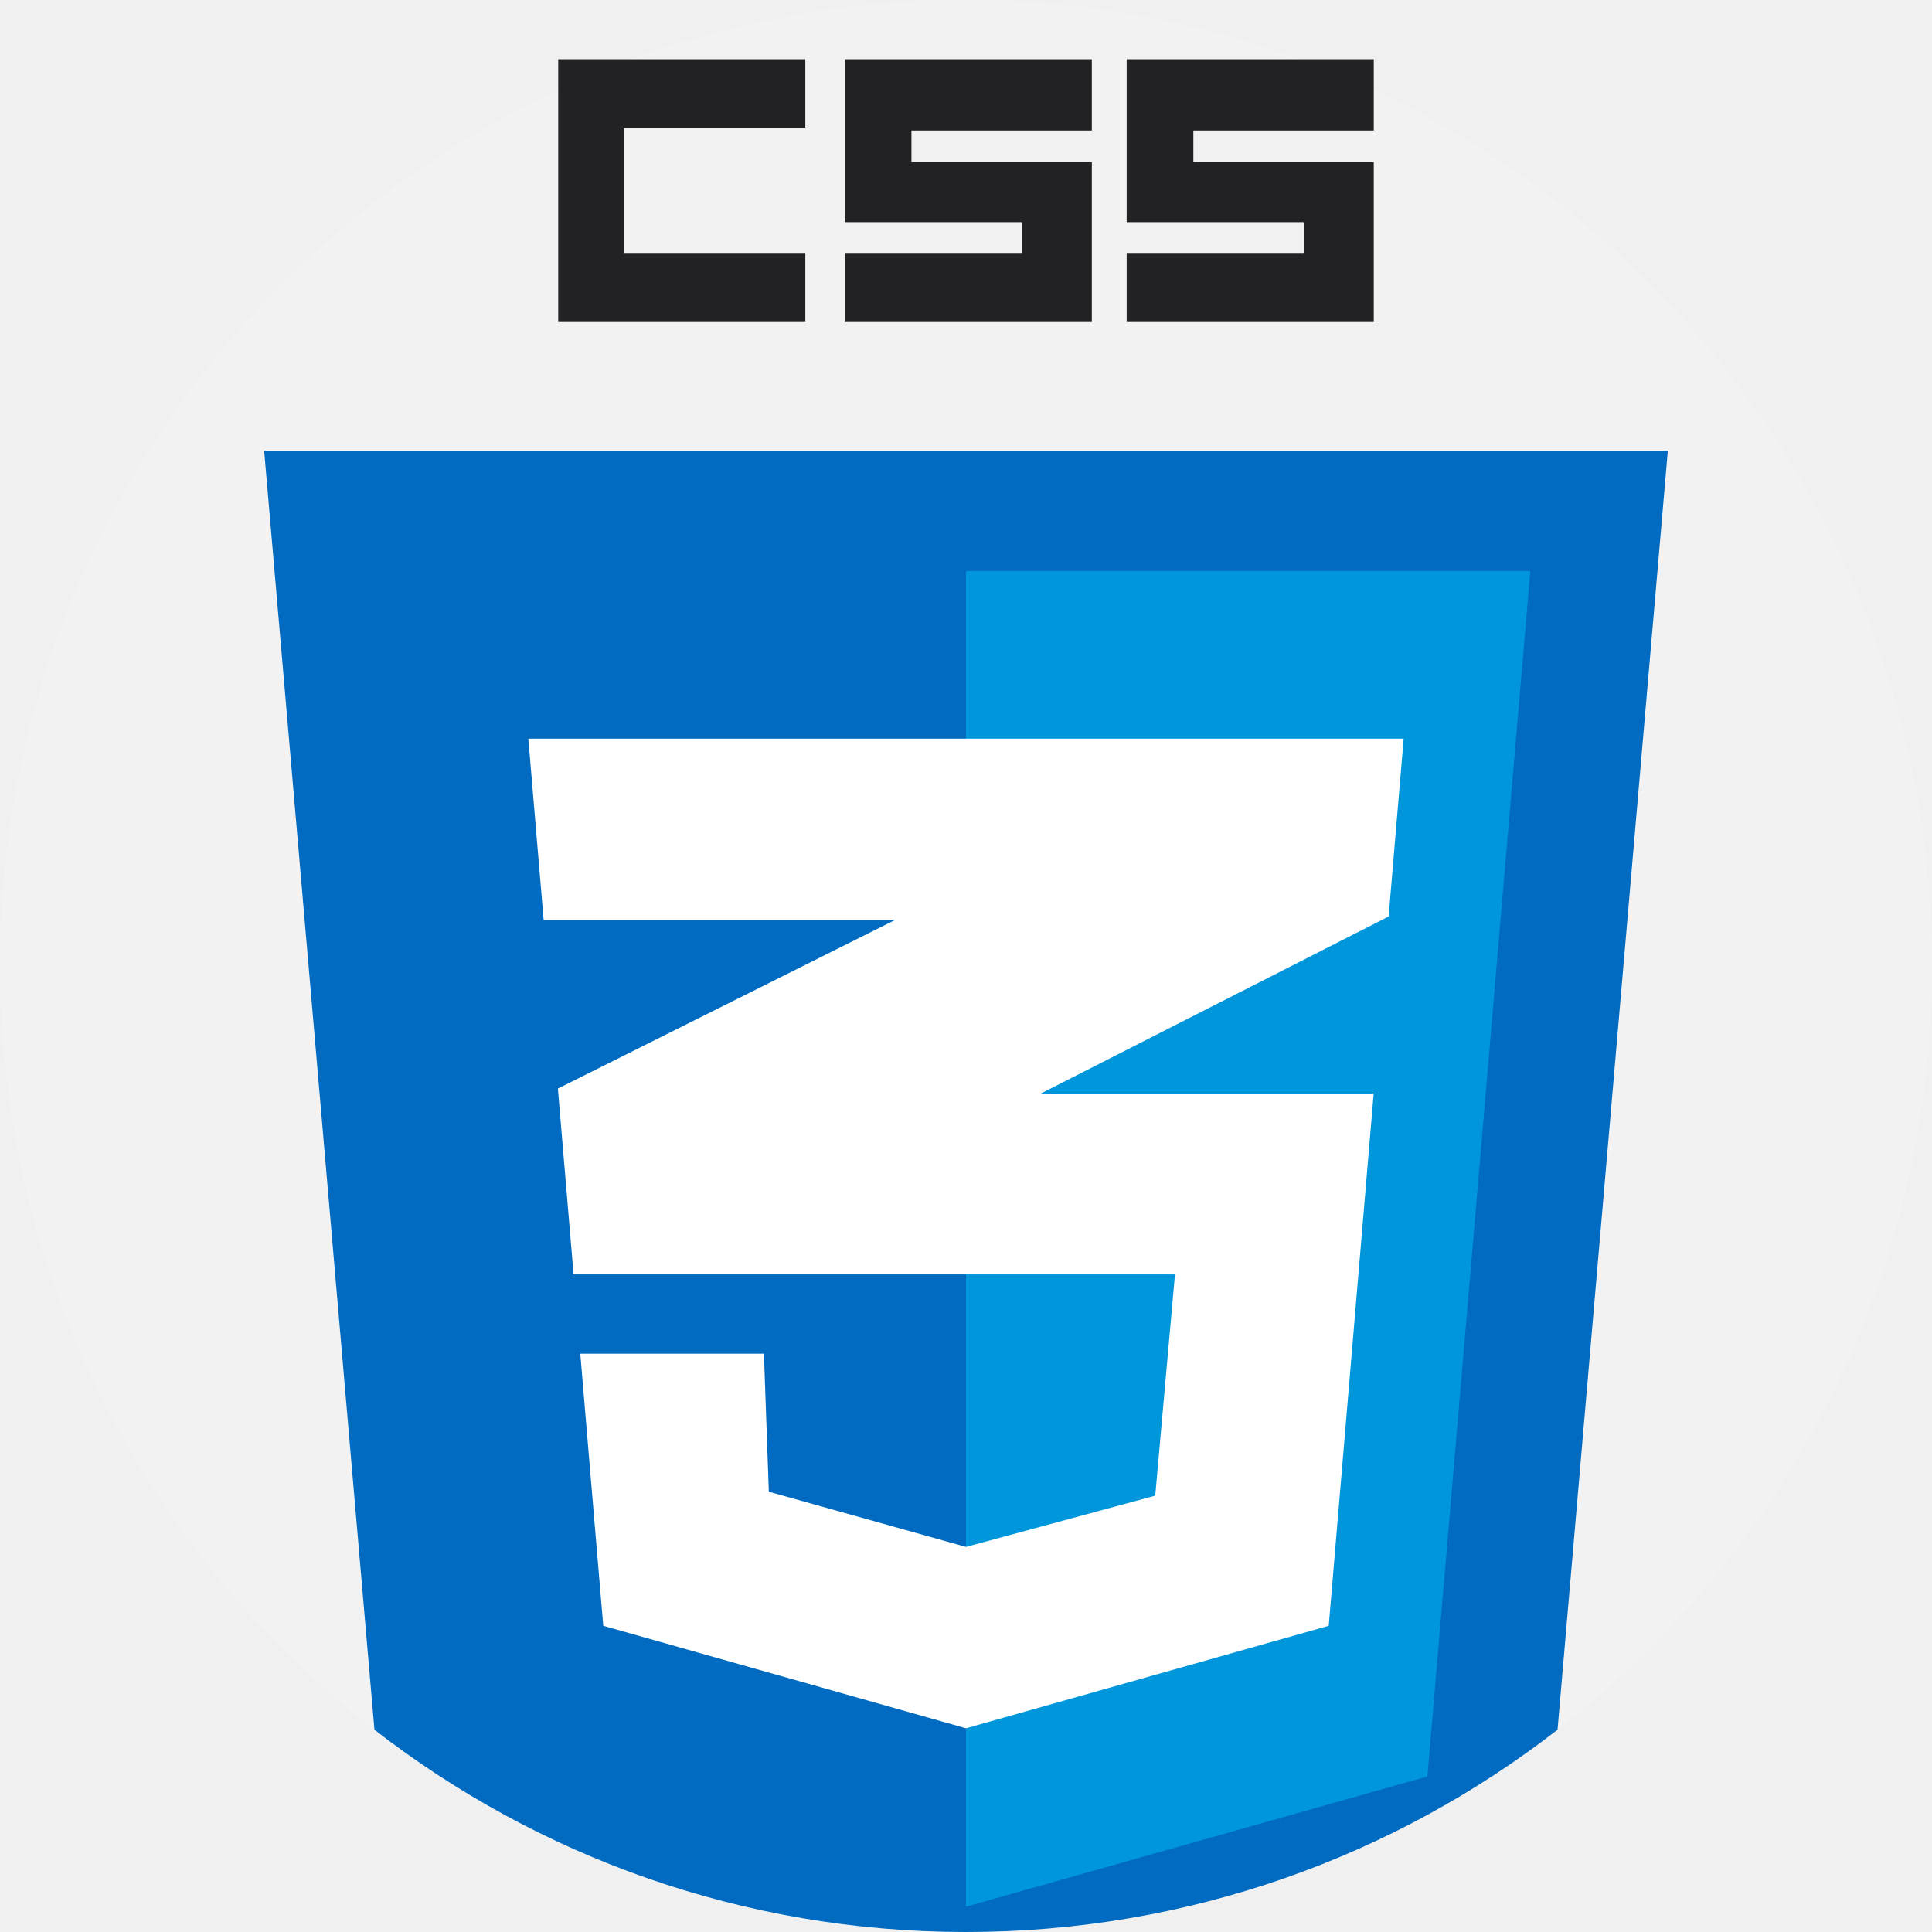
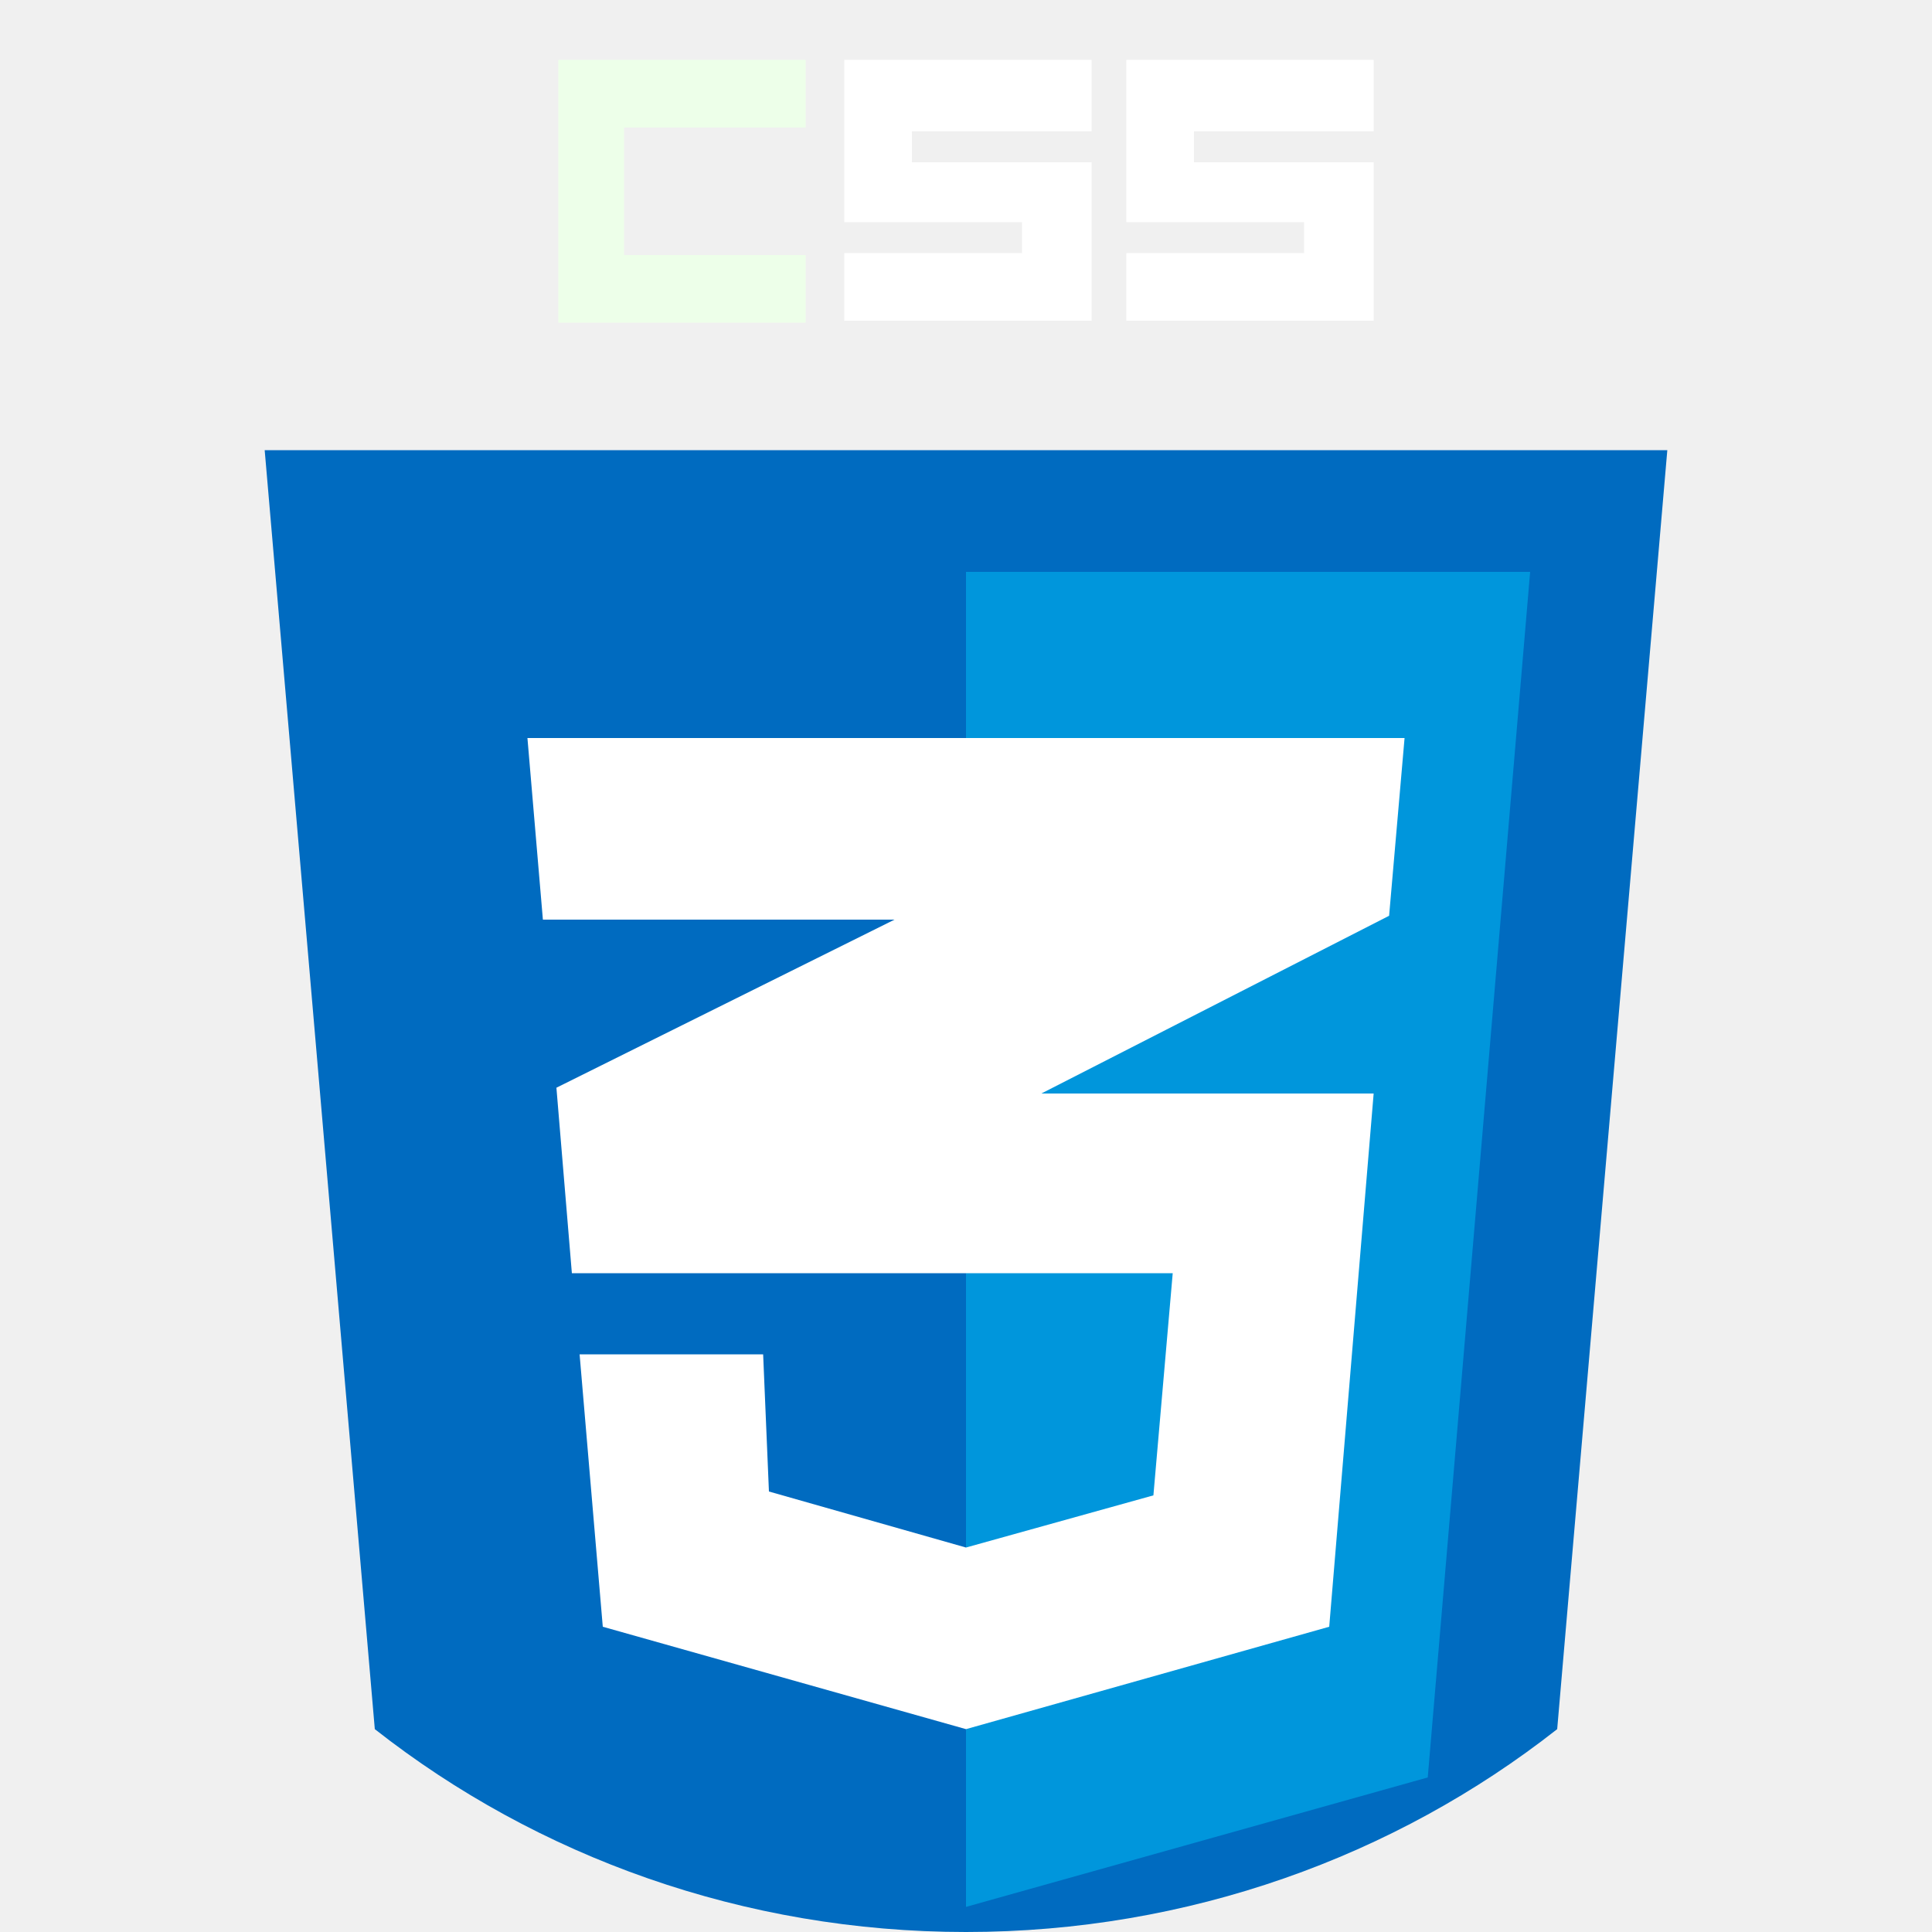
- <svg xmlns="http://www.w3.org/2000/svg" width="100" height="100" viewBox="0 0 100 100" fill="none">
-   <g clip-path="url(#clip0)">
-     <path d="M100 50C100 66.078 92.41 80.384 80.618 89.531C72.159 96.094 61.537 100 50 100C38.463 100 27.841 96.094 19.382 89.531C7.59 80.384 0 66.078 0 50C0 22.386 22.386 0 50 0C77.614 0 100 22.386 100 50Z" fill="#F2F2F2" />
-     <path d="M86.326 23.335L80.618 89.531C72.159 96.094 61.537 100 50 100C38.463 100 27.841 96.094 19.381 89.531L13.673 23.335H86.326Z" fill="#006BC0" />
-     <path d="M49.999 29.558V98.691L73.881 91.949L79.208 29.558H49.999Z" fill="#0096DC" />
-     <path d="M71.101 56.599H53.877L71.875 47.439L72.653 38.232H27.346L28.139 47.619H46.326L28.876 56.344L29.688 65.962H60.816L59.795 77.415L49.999 80.068L39.795 77.211L39.54 70.068H30.035L31.224 84.15L49.999 89.456L68.775 84.15L71.101 56.597L71.101 56.599Z" fill="white" />
-     <path d="M32.295 13.13V6.599H41.683V3.062H28.894V16.667H41.683V13.13H32.295Z" fill="#222123" />
-     <path d="M47.176 8.385V6.752H56.513V6.599V3.062H43.724V11.497H52.891V13.13H43.724V16.667H56.513V13.13V8.385H47.176Z" fill="#222123" />
-     <path d="M61.768 8.385V6.752H71.105V6.599V3.062H58.316V11.497H67.482V13.13H58.316V16.667H71.105V13.13V8.385H61.768Z" fill="#222123" />
-   </g>
-   <defs>
-     <clipPath id="clip0">
-       <rect width="100" height="100" fill="white" />
-     </clipPath>
-   </defs>
+ <svg xmlns="http://www.w3.org/2000/svg" version="1.1" id="Capa_1" x="0px" y="0px" viewBox="0 0 100 100" style="enable-background:new 0 0 100 100;" xml:space="preserve">
+   <style type="text/css">
+ 	.st0{fill:none;}
+ 	.st1{fill:#006BC0;}
+ 	.st2{fill:#0096DC;}
+ 	.st3{fill:#FFFFFF;}
+ 	.st4{fill:#EDFFE9;}
+ </style>
+   <rect class="st0" width="100" height="100" />
+   <path class="st1" d="M86.3,23.3l-5.7,66.2C72.2,96.1,61.5,100,50,100s-22.2-3.9-30.6-10.5l-5.7-66.2H86.3z" />
+   <path class="st2" d="M50,29.6v69.1l23.9-6.7l5.3-62.4H50z" />
+   <path class="st3" d="M71.1,56.6H53.9l18-9.2l0.8-9.2H27.3l0.8,9.4h18.2l-17.5,8.7l0.8,9.6h31.1l-1,11.5L50,80.1l-10.2-2.9l-0.3-7.1  H30l1.2,14.1L50,89.5l18.8-5.3L71.1,56.6L71.1,56.6z" />
+   <path class="st4" d="M32.3,13.1V6.6h9.4V3.1H28.9v13.6h12.8v-3.5H32.3z" />
+   <path class="st3" d="M47.2,8.4V6.8h9.3V6.6V3.1H43.7v8.4h9.2v1.6h-9.2v3.5h12.8v-3.5V8.4H47.2z" />
+   <path class="st3" d="M61.8,8.4V6.8h9.3V6.6V3.1H58.3v8.4h9.2v1.6h-9.2v3.5h12.8v-3.5V8.4H61.8z" />
</svg>
